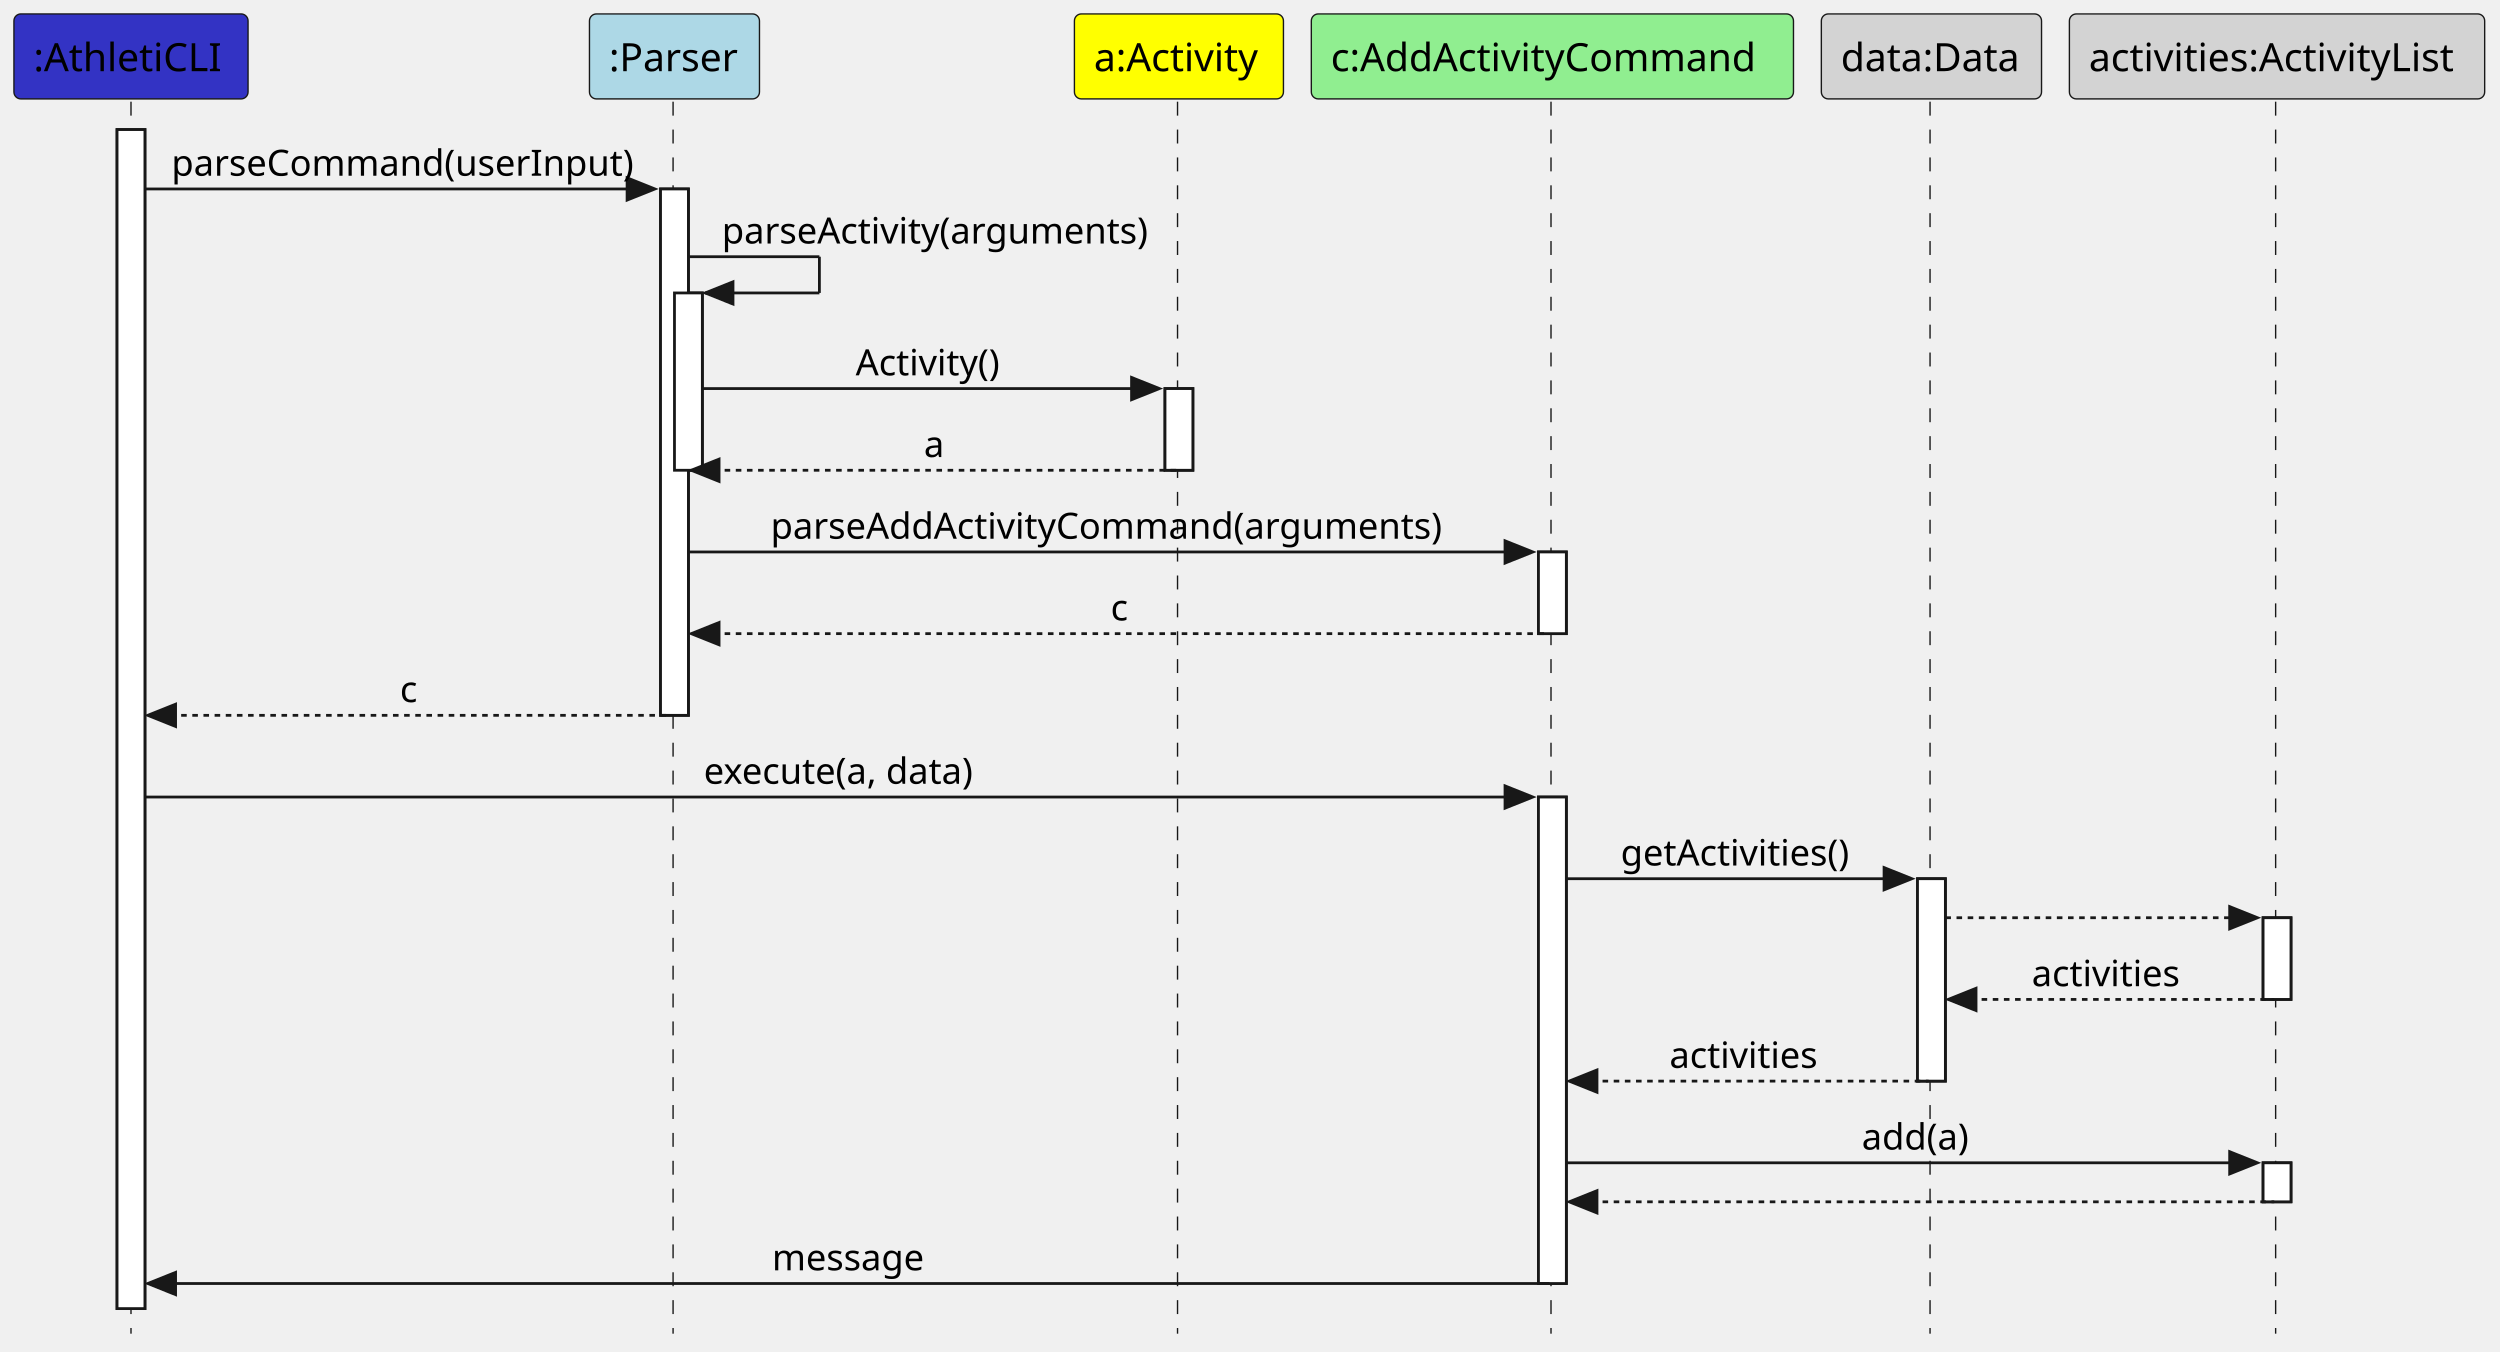
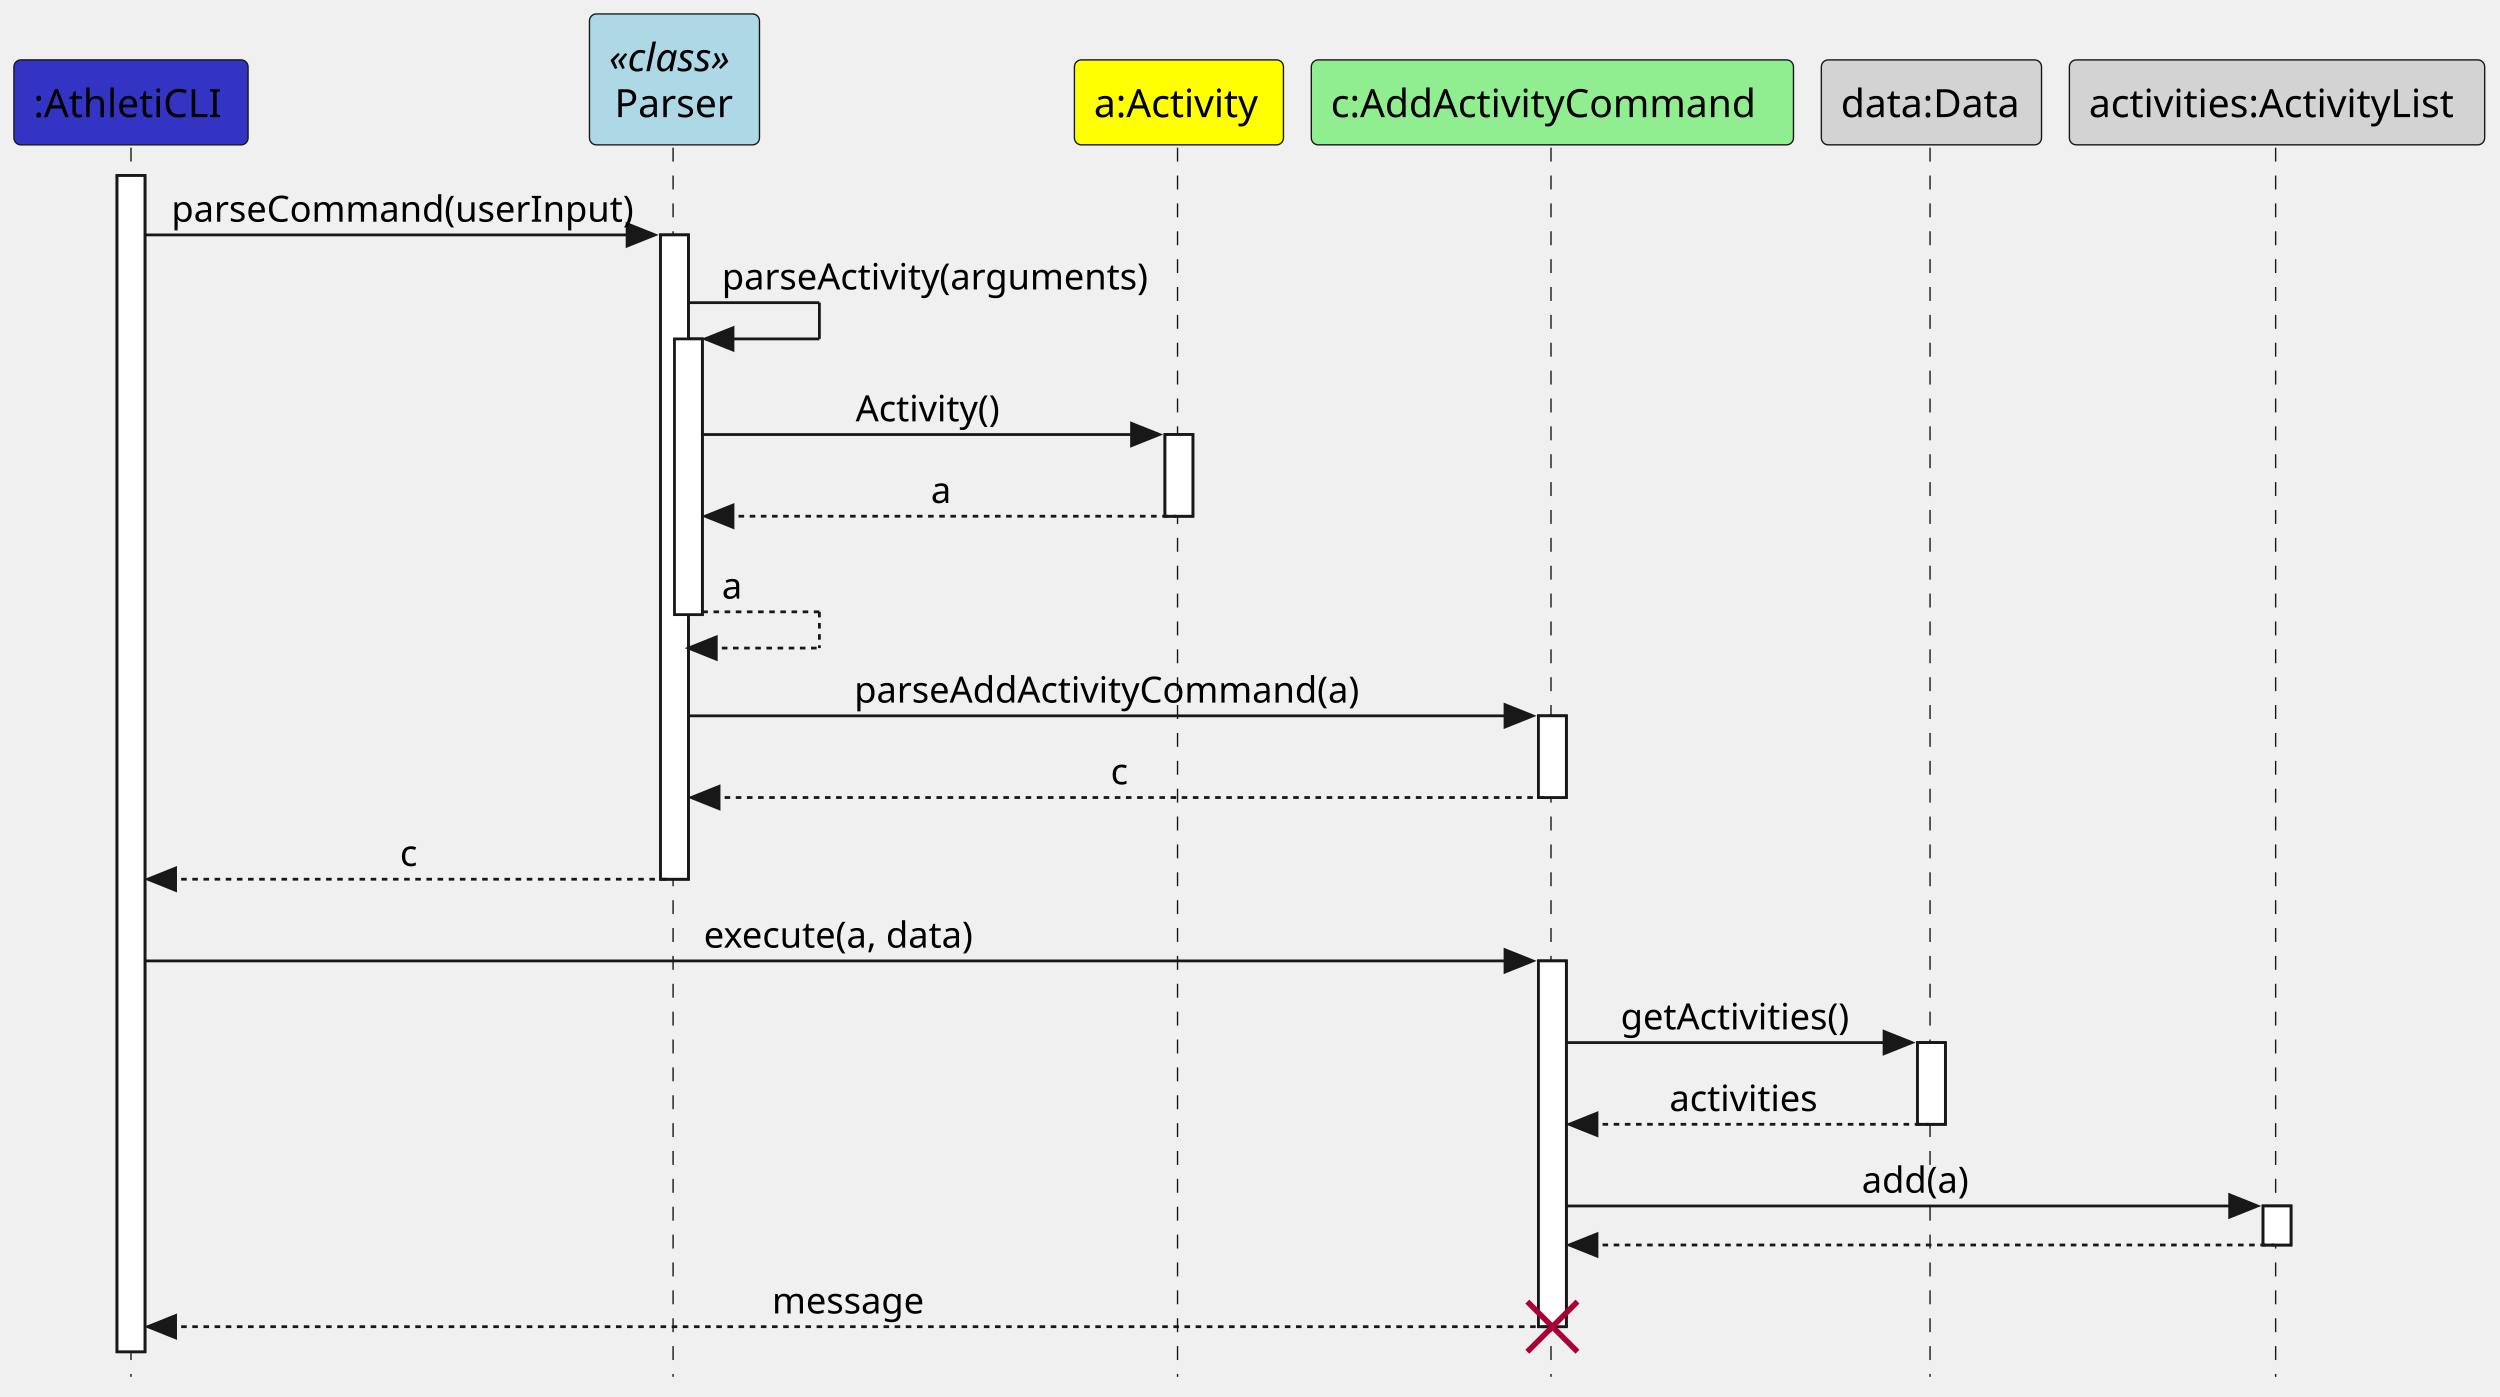
- <svg xmlns="http://www.w3.org/2000/svg" contentStyleType="text/css" height="485px" preserveAspectRatio="none" style="width:897px;height:485px;background:#FFFFFF;" version="1.1" viewBox="0 0 897 485" width="897px" zoomAndPan="magnify">
+ <svg xmlns="http://www.w3.org/2000/svg" contentStyleType="text/css" height="501px" preserveAspectRatio="none" style="width:897px;height:501px;background:#FFFFFF;" version="1.1" viewBox="0 0 897 501" width="897px" zoomAndPan="magnify">
  <defs />
  <g>
-     <rect fill="#FFFFFF" height="423.037" style="stroke:#181818;stroke-width:1.0;" width="10" x="42" y="46.488" />
-     <rect fill="#FFFFFF" height="188.863" style="stroke:#181818;stroke-width:1.0;" width="10" x="237" y="67.799" />
-     <rect fill="#FFFFFF" height="63.621" style="stroke:#181818;stroke-width:1.0;" width="10" x="242" y="105.109" />
-     <rect fill="#FFFFFF" height="29.311" style="stroke:#181818;stroke-width:1.0;" width="10" x="418" y="139.42" />
-     <rect fill="#FFFFFF" height="29.311" style="stroke:#181818;stroke-width:1.0;" width="10" x="552" y="198.041" />
-     <rect fill="#FFFFFF" height="174.553" style="stroke:#181818;stroke-width:1.0;" width="10" x="552" y="285.973" />
-     <rect fill="#FFFFFF" height="72.621" style="stroke:#181818;stroke-width:1.0;" width="10" x="688" y="315.283" />
-     <rect fill="#FFFFFF" height="29.311" style="stroke:#181818;stroke-width:1.0;" width="10" x="812" y="329.283" />
-     <rect fill="#FFFFFF" height="14" style="stroke:#181818;stroke-width:1.0;" width="10" x="812" y="417.215" />
-     <line style="stroke:#181818;stroke-width:0.5;stroke-dasharray:5.0,5.0;" x1="47" x2="47" y1="36.488" y2="478.525" />
-     <line style="stroke:#181818;stroke-width:0.5;stroke-dasharray:5.0,5.0;" x1="241.5" x2="241.5" y1="36.488" y2="478.525" />
-     <line style="stroke:#181818;stroke-width:0.5;stroke-dasharray:5.0,5.0;" x1="422.5" x2="422.5" y1="36.488" y2="478.525" />
-     <line style="stroke:#181818;stroke-width:0.5;stroke-dasharray:5.0,5.0;" x1="556.5" x2="556.5" y1="36.488" y2="478.525" />
-     <line style="stroke:#181818;stroke-width:0.5;stroke-dasharray:5.0,5.0;" x1="692.5" x2="692.5" y1="36.488" y2="478.525" />
-     <line style="stroke:#181818;stroke-width:0.5;stroke-dasharray:5.0,5.0;" x1="816.5" x2="816.5" y1="36.488" y2="478.525" />
-     <rect fill="#3333C4" height="30.488" rx="2.5" ry="2.5" style="stroke:#181818;stroke-width:0.5;" width="84" x="5" y="5" />
-     <text fill="#000000" font-family="sans-serif" font-size="14" lengthAdjust="spacing" textLength="70" x="12" y="25.535">:AthletiCLI</text>
-     <rect fill="#ADD8E6" height="30.488" rx="2.5" ry="2.5" style="stroke:#181818;stroke-width:0.5;" width="61" x="211.5" y="5" />
-     <text fill="#000000" font-family="sans-serif" font-size="14" lengthAdjust="spacing" textLength="47" x="218.5" y="25.535">:Parser</text>
-     <rect fill="#FFFF00" height="30.488" rx="2.5" ry="2.5" style="stroke:#181818;stroke-width:0.5;" width="75" x="385.5" y="5" />
-     <text fill="#000000" font-family="sans-serif" font-size="14" lengthAdjust="spacing" textLength="61" x="392.5" y="25.535">a:Activity</text>
-     <rect fill="#90EE90" height="30.488" rx="2.5" ry="2.5" style="stroke:#181818;stroke-width:0.5;" width="173" x="470.5" y="5" />
-     <text fill="#000000" font-family="sans-serif" font-size="14" lengthAdjust="spacing" textLength="159" x="477.5" y="25.535">c:AddActivityCommand</text>
-     <rect fill="#D3D3D3" height="30.488" rx="2.5" ry="2.5" style="stroke:#181818;stroke-width:0.5;" width="79" x="653.5" y="5" />
-     <text fill="#000000" font-family="sans-serif" font-size="14" lengthAdjust="spacing" textLength="65" x="660.5" y="25.535">data:Data</text>
-     <rect fill="#D3D3D3" height="30.488" rx="2.5" ry="2.5" style="stroke:#181818;stroke-width:0.5;" width="149" x="742.5" y="5" />
-     <text fill="#000000" font-family="sans-serif" font-size="14" lengthAdjust="spacing" textLength="135" x="749.5" y="25.535">activities:ActivityList</text>
-     <rect fill="#FFFFFF" height="423.037" style="stroke:#181818;stroke-width:1.0;" width="10" x="42" y="46.488" />
-     <rect fill="#FFFFFF" height="188.863" style="stroke:#181818;stroke-width:1.0;" width="10" x="237" y="67.799" />
-     <rect fill="#FFFFFF" height="63.621" style="stroke:#181818;stroke-width:1.0;" width="10" x="242" y="105.109" />
-     <rect fill="#FFFFFF" height="29.311" style="stroke:#181818;stroke-width:1.0;" width="10" x="418" y="139.42" />
-     <rect fill="#FFFFFF" height="29.311" style="stroke:#181818;stroke-width:1.0;" width="10" x="552" y="198.041" />
-     <rect fill="#FFFFFF" height="174.553" style="stroke:#181818;stroke-width:1.0;" width="10" x="552" y="285.973" />
-     <rect fill="#FFFFFF" height="72.621" style="stroke:#181818;stroke-width:1.0;" width="10" x="688" y="315.283" />
-     <rect fill="#FFFFFF" height="29.311" style="stroke:#181818;stroke-width:1.0;" width="10" x="812" y="329.283" />
-     <rect fill="#FFFFFF" height="14" style="stroke:#181818;stroke-width:1.0;" width="10" x="812" y="417.215" />
-     <polygon fill="#181818" points="225,63.799,235,67.799,225,71.799" style="stroke:#181818;stroke-width:1.0;" />
-     <line style="stroke:#181818;stroke-width:1.0;" x1="52" x2="231" y1="67.799" y2="67.799" />
-     <text fill="#000000" font-family="sans-serif" font-size="13" lengthAdjust="spacing" textLength="166" x="61.5" y="63.057">parseCommand(userInput)</text>
-     <line style="stroke:#181818;stroke-width:1.0;" x1="247" x2="294" y1="92.109" y2="92.109" />
-     <line style="stroke:#181818;stroke-width:1.0;" x1="294" x2="294" y1="92.109" y2="105.109" />
-     <line style="stroke:#181818;stroke-width:1.0;" x1="253" x2="294" y1="105.109" y2="105.109" />
-     <polygon fill="#181818" points="263,101.109,253,105.109,263,109.109" style="stroke:#181818;stroke-width:1.0;" />
-     <text fill="#000000" font-family="sans-serif" font-size="13" lengthAdjust="spacing" textLength="157" x="259" y="87.367">parseActivity(arguments)</text>
-     <polygon fill="#181818" points="406,135.42,416,139.42,406,143.42" style="stroke:#181818;stroke-width:1.0;" />
-     <line style="stroke:#181818;stroke-width:1.0;" x1="252" x2="412" y1="139.42" y2="139.42" />
-     <text fill="#000000" font-family="sans-serif" font-size="13" lengthAdjust="spacing" textLength="56" x="307" y="134.678">Activity()</text>
-     <polygon fill="#181818" points="258,164.731,248,168.731,258,172.731" style="stroke:#181818;stroke-width:1.0;" />
-     <line style="stroke:#181818;stroke-width:1.0;stroke-dasharray:2.0,2.0;" x1="252" x2="422" y1="168.731" y2="168.731" />
-     <text fill="#000000" font-family="sans-serif" font-size="13" lengthAdjust="spacing" textLength="7" x="331.5" y="163.988">a</text>
-     <polygon fill="#181818" points="540,194.041,550,198.041,540,202.041" style="stroke:#181818;stroke-width:1.0;" />
-     <line style="stroke:#181818;stroke-width:1.0;" x1="247" x2="546" y1="198.041" y2="198.041" />
-     <text fill="#000000" font-family="sans-serif" font-size="13" lengthAdjust="spacing" textLength="246" x="276.5" y="193.299">parseAddActivityCommand(arguments)</text>
-     <polygon fill="#181818" points="258,223.352,248,227.352,258,231.352" style="stroke:#181818;stroke-width:1.0;" />
-     <line style="stroke:#181818;stroke-width:1.0;stroke-dasharray:2.0,2.0;" x1="252" x2="556" y1="227.352" y2="227.352" />
-     <text fill="#000000" font-family="sans-serif" font-size="13" lengthAdjust="spacing" textLength="7" x="398.5" y="222.609">c</text>
-     <polygon fill="#181818" points="63,252.662,53,256.662,63,260.662" style="stroke:#181818;stroke-width:1.0;" />
-     <line style="stroke:#181818;stroke-width:1.0;stroke-dasharray:2.0,2.0;" x1="57" x2="241" y1="256.662" y2="256.662" />
-     <text fill="#000000" font-family="sans-serif" font-size="13" lengthAdjust="spacing" textLength="7" x="143.5" y="251.92">c</text>
-     <polygon fill="#181818" points="540,281.973,550,285.973,540,289.973" style="stroke:#181818;stroke-width:1.0;" />
-     <line style="stroke:#181818;stroke-width:1.0;" x1="52" x2="546" y1="285.973" y2="285.973" />
-     <text fill="#000000" font-family="sans-serif" font-size="13" lengthAdjust="spacing" textLength="99" x="252.5" y="281.231">execute(a, data)</text>
-     <polygon fill="#181818" points="676,311.283,686,315.283,676,319.283" style="stroke:#181818;stroke-width:1.0;" />
-     <line style="stroke:#181818;stroke-width:1.0;" x1="562" x2="682" y1="315.283" y2="315.283" />
-     <text fill="#000000" font-family="sans-serif" font-size="13" lengthAdjust="spacing" textLength="87" x="581.5" y="310.541">getActivities()</text>
-     <polygon fill="#181818" points="800,325.283,810,329.283,800,333.283" style="stroke:#181818;stroke-width:1.0;" />
-     <line style="stroke:#181818;stroke-width:1.0;stroke-dasharray:2.0,2.0;" x1="698" x2="806" y1="329.283" y2="329.283" />
-     <polygon fill="#181818" points="709,354.594,699,358.594,709,362.594" style="stroke:#181818;stroke-width:1.0;" />
-     <line style="stroke:#181818;stroke-width:1.0;stroke-dasharray:2.0,2.0;" x1="703" x2="816" y1="358.594" y2="358.594" />
-     <text fill="#000000" font-family="sans-serif" font-size="13" lengthAdjust="spacing" textLength="57" x="729" y="353.852">activities</text>
-     <polygon fill="#181818" points="573,383.904,563,387.904,573,391.904" style="stroke:#181818;stroke-width:1.0;" />
-     <line style="stroke:#181818;stroke-width:1.0;stroke-dasharray:2.0,2.0;" x1="567" x2="692" y1="387.904" y2="387.904" />
-     <text fill="#000000" font-family="sans-serif" font-size="13" lengthAdjust="spacing" textLength="57" x="599" y="383.162">activities</text>
-     <polygon fill="#181818" points="800,413.215,810,417.215,800,421.215" style="stroke:#181818;stroke-width:1.0;" />
-     <line style="stroke:#181818;stroke-width:1.0;" x1="562" x2="806" y1="417.215" y2="417.215" />
-     <text fill="#000000" font-family="sans-serif" font-size="13" lengthAdjust="spacing" textLength="38" x="668" y="412.473">add(a)</text>
-     <polygon fill="#181818" points="573,427.215,563,431.215,573,435.215" style="stroke:#181818;stroke-width:1.0;" />
-     <line style="stroke:#181818;stroke-width:1.0;stroke-dasharray:2.0,2.0;" x1="567" x2="816" y1="431.215" y2="431.215" />
-     <polygon fill="#181818" points="63,456.525,53,460.525,63,464.525" style="stroke:#181818;stroke-width:1.0;" />
-     <line style="stroke:#181818;stroke-width:1.0;" x1="57" x2="556" y1="460.525" y2="460.525" />
-     <text fill="#000000" font-family="sans-serif" font-size="13" lengthAdjust="spacing" textLength="55" x="277" y="455.783">message</text>
+     <rect fill="#FFFFFF" height="422.037" style="stroke:#181818;stroke-width:1.0;" width="10" x="42" y="62.977" />
+     <rect fill="#FFFFFF" height="231.174" style="stroke:#181818;stroke-width:1.0;" width="10" x="237" y="84.287" />
+     <rect fill="#FFFFFF" height="98.932" style="stroke:#181818;stroke-width:1.0;" width="10" x="242" y="121.598" />
+     <rect fill="#FFFFFF" height="29.311" style="stroke:#181818;stroke-width:1.0;" width="10" x="418" y="155.908" />
+     <rect fill="#FFFFFF" height="29.311" style="stroke:#181818;stroke-width:1.0;" width="10" x="552" y="256.84" />
+     <rect fill="#FFFFFF" height="131.242" style="stroke:#181818;stroke-width:1.0;" width="10" x="552" y="344.772" />
+     <rect fill="#FFFFFF" height="29.311" style="stroke:#181818;stroke-width:1.0;" width="10" x="688" y="374.082" />
+     <rect fill="#FFFFFF" height="14" style="stroke:#181818;stroke-width:1.0;" width="10" x="812" y="432.703" />
+     <line style="stroke:#181818;stroke-width:0.5;stroke-dasharray:5.0,5.0;" x1="47" x2="47" y1="52.977" y2="494.014" />
+     <line style="stroke:#181818;stroke-width:0.5;stroke-dasharray:5.0,5.0;" x1="241.5" x2="241.5" y1="52.977" y2="494.014" />
+     <line style="stroke:#181818;stroke-width:0.5;stroke-dasharray:5.0,5.0;" x1="422.5" x2="422.5" y1="52.977" y2="494.014" />
+     <line style="stroke:#181818;stroke-width:0.5;stroke-dasharray:5.0,5.0;" x1="556.5" x2="556.5" y1="52.977" y2="494.014" />
+     <line style="stroke:#181818;stroke-width:0.5;stroke-dasharray:5.0,5.0;" x1="692.5" x2="692.5" y1="52.977" y2="494.014" />
+     <line style="stroke:#181818;stroke-width:0.5;stroke-dasharray:5.0,5.0;" x1="816.5" x2="816.5" y1="52.977" y2="494.014" />
+     <rect fill="#3333C4" height="30.488" rx="2.5" ry="2.5" style="stroke:#181818;stroke-width:0.5;" width="84" x="5" y="21.488" />
+     <text fill="#000000" font-family="sans-serif" font-size="14" lengthAdjust="spacing" textLength="70" x="12" y="42.023">:AthletiCLI</text>
+     <rect fill="#ADD8E6" height="46.977" rx="2.5" ry="2.5" style="stroke:#181818;stroke-width:0.5;" width="61" x="211.5" y="5" />
+     <text fill="#000000" font-family="sans-serif" font-size="14" font-style="italic" lengthAdjust="spacing" textLength="47" x="218.5" y="25.535">«class»</text>
+     <text fill="#000000" font-family="sans-serif" font-size="14" lengthAdjust="spacing" textLength="43" x="220.5" y="42.023">Parser</text>
+     <rect fill="#FFFF00" height="30.488" rx="2.5" ry="2.5" style="stroke:#181818;stroke-width:0.5;" width="75" x="385.5" y="21.488" />
+     <text fill="#000000" font-family="sans-serif" font-size="14" lengthAdjust="spacing" textLength="61" x="392.5" y="42.023">a:Activity</text>
+     <rect fill="#90EE90" height="30.488" rx="2.5" ry="2.5" style="stroke:#181818;stroke-width:0.5;" width="173" x="470.5" y="21.488" />
+     <text fill="#000000" font-family="sans-serif" font-size="14" lengthAdjust="spacing" textLength="159" x="477.5" y="42.023">c:AddActivityCommand</text>
+     <rect fill="#D3D3D3" height="30.488" rx="2.5" ry="2.5" style="stroke:#181818;stroke-width:0.5;" width="79" x="653.5" y="21.488" />
+     <text fill="#000000" font-family="sans-serif" font-size="14" lengthAdjust="spacing" textLength="65" x="660.5" y="42.023">data:Data</text>
+     <rect fill="#D3D3D3" height="30.488" rx="2.5" ry="2.5" style="stroke:#181818;stroke-width:0.5;" width="149" x="742.5" y="21.488" />
+     <text fill="#000000" font-family="sans-serif" font-size="14" lengthAdjust="spacing" textLength="135" x="749.5" y="42.023">activities:ActivityList</text>
+     <rect fill="#FFFFFF" height="422.037" style="stroke:#181818;stroke-width:1.0;" width="10" x="42" y="62.977" />
+     <rect fill="#FFFFFF" height="231.174" style="stroke:#181818;stroke-width:1.0;" width="10" x="237" y="84.287" />
+     <rect fill="#FFFFFF" height="98.932" style="stroke:#181818;stroke-width:1.0;" width="10" x="242" y="121.598" />
+     <rect fill="#FFFFFF" height="29.311" style="stroke:#181818;stroke-width:1.0;" width="10" x="418" y="155.908" />
+     <rect fill="#FFFFFF" height="29.311" style="stroke:#181818;stroke-width:1.0;" width="10" x="552" y="256.84" />
+     <rect fill="#FFFFFF" height="131.242" style="stroke:#181818;stroke-width:1.0;" width="10" x="552" y="344.772" />
+     <rect fill="#FFFFFF" height="29.311" style="stroke:#181818;stroke-width:1.0;" width="10" x="688" y="374.082" />
+     <rect fill="#FFFFFF" height="14" style="stroke:#181818;stroke-width:1.0;" width="10" x="812" y="432.703" />
+     <polygon fill="#181818" points="225,80.287,235,84.287,225,88.287" style="stroke:#181818;stroke-width:1.0;" />
+     <line style="stroke:#181818;stroke-width:1.0;" x1="52" x2="231" y1="84.287" y2="84.287" />
+     <text fill="#000000" font-family="sans-serif" font-size="13" lengthAdjust="spacing" textLength="166" x="61.5" y="79.545">parseCommand(userInput)</text>
+     <line style="stroke:#181818;stroke-width:1.0;" x1="247" x2="294" y1="108.598" y2="108.598" />
+     <line style="stroke:#181818;stroke-width:1.0;" x1="294" x2="294" y1="108.598" y2="121.598" />
+     <line style="stroke:#181818;stroke-width:1.0;" x1="253" x2="294" y1="121.598" y2="121.598" />
+     <polygon fill="#181818" points="263,117.598,253,121.598,263,125.598" style="stroke:#181818;stroke-width:1.0;" />
+     <text fill="#000000" font-family="sans-serif" font-size="13" lengthAdjust="spacing" textLength="157" x="259" y="103.856">parseActivity(arguments)</text>
+     <polygon fill="#181818" points="406,151.908,416,155.908,406,159.908" style="stroke:#181818;stroke-width:1.0;" />
+     <line style="stroke:#181818;stroke-width:1.0;" x1="252" x2="412" y1="155.908" y2="155.908" />
+     <text fill="#000000" font-family="sans-serif" font-size="13" lengthAdjust="spacing" textLength="56" x="307" y="151.166">Activity()</text>
+     <polygon fill="#181818" points="263,181.219,253,185.219,263,189.219" style="stroke:#181818;stroke-width:1.0;" />
+     <line style="stroke:#181818;stroke-width:1.0;stroke-dasharray:2.0,2.0;" x1="257" x2="422" y1="185.219" y2="185.219" />
+     <text fill="#000000" font-family="sans-serif" font-size="13" lengthAdjust="spacing" textLength="7" x="334" y="180.477">a</text>
+     <line style="stroke:#181818;stroke-width:1.0;stroke-dasharray:2.0,2.0;" x1="252" x2="294" y1="219.529" y2="219.529" />
+     <line style="stroke:#181818;stroke-width:1.0;stroke-dasharray:2.0,2.0;" x1="294" x2="294" y1="219.529" y2="232.529" />
+     <line style="stroke:#181818;stroke-width:1.0;stroke-dasharray:2.0,2.0;" x1="247" x2="294" y1="232.529" y2="232.529" />
+     <polygon fill="#181818" points="257,228.529,247,232.529,257,236.529" style="stroke:#181818;stroke-width:1.0;" />
+     <text fill="#000000" font-family="sans-serif" font-size="13" lengthAdjust="spacing" textLength="7" x="259" y="214.787">a</text>
+     <polygon fill="#181818" points="540,252.84,550,256.84,540,260.84" style="stroke:#181818;stroke-width:1.0;" />
+     <line style="stroke:#181818;stroke-width:1.0;" x1="247" x2="546" y1="256.84" y2="256.84" />
+     <text fill="#000000" font-family="sans-serif" font-size="13" lengthAdjust="spacing" textLength="186" x="306.5" y="252.098">parseAddActivityCommand(a)</text>
+     <polygon fill="#181818" points="258,282.15,248,286.15,258,290.15" style="stroke:#181818;stroke-width:1.0;" />
+     <line style="stroke:#181818;stroke-width:1.0;stroke-dasharray:2.0,2.0;" x1="252" x2="556" y1="286.15" y2="286.15" />
+     <text fill="#000000" font-family="sans-serif" font-size="13" lengthAdjust="spacing" textLength="7" x="398.5" y="281.408">c</text>
+     <polygon fill="#181818" points="63,311.461,53,315.461,63,319.461" style="stroke:#181818;stroke-width:1.0;" />
+     <line style="stroke:#181818;stroke-width:1.0;stroke-dasharray:2.0,2.0;" x1="57" x2="241" y1="315.461" y2="315.461" />
+     <text fill="#000000" font-family="sans-serif" font-size="13" lengthAdjust="spacing" textLength="7" x="143.5" y="310.719">c</text>
+     <polygon fill="#181818" points="540,340.772,550,344.772,540,348.772" style="stroke:#181818;stroke-width:1.0;" />
+     <line style="stroke:#181818;stroke-width:1.0;" x1="52" x2="546" y1="344.772" y2="344.772" />
+     <text fill="#000000" font-family="sans-serif" font-size="13" lengthAdjust="spacing" textLength="99" x="252.5" y="340.029">execute(a, data)</text>
+     <polygon fill="#181818" points="676,370.082,686,374.082,676,378.082" style="stroke:#181818;stroke-width:1.0;" />
+     <line style="stroke:#181818;stroke-width:1.0;" x1="562" x2="682" y1="374.082" y2="374.082" />
+     <text fill="#000000" font-family="sans-serif" font-size="13" lengthAdjust="spacing" textLength="87" x="581.5" y="369.34">getActivities()</text>
+     <polygon fill="#181818" points="573,399.393,563,403.393,573,407.393" style="stroke:#181818;stroke-width:1.0;" />
+     <line style="stroke:#181818;stroke-width:1.0;stroke-dasharray:2.0,2.0;" x1="567" x2="692" y1="403.393" y2="403.393" />
+     <text fill="#000000" font-family="sans-serif" font-size="13" lengthAdjust="spacing" textLength="57" x="599" y="398.65">activities</text>
+     <polygon fill="#181818" points="800,428.703,810,432.703,800,436.703" style="stroke:#181818;stroke-width:1.0;" />
+     <line style="stroke:#181818;stroke-width:1.0;" x1="562" x2="806" y1="432.703" y2="432.703" />
+     <text fill="#000000" font-family="sans-serif" font-size="13" lengthAdjust="spacing" textLength="38" x="668" y="427.961">add(a)</text>
+     <polygon fill="#181818" points="573,442.703,563,446.703,573,450.703" style="stroke:#181818;stroke-width:1.0;" />
+     <line style="stroke:#181818;stroke-width:1.0;stroke-dasharray:2.0,2.0;" x1="567" x2="816" y1="446.703" y2="446.703" />
+     <polygon fill="#181818" points="63,472.014,53,476.014,63,480.014" style="stroke:#181818;stroke-width:1.0;" />
+     <line style="stroke:#181818;stroke-width:1.0;stroke-dasharray:2.0,2.0;" x1="57" x2="556" y1="476.014" y2="476.014" />
+     <text fill="#000000" font-family="sans-serif" font-size="13" lengthAdjust="spacing" textLength="55" x="277" y="471.272">message</text>
+     <line style="stroke:#A80036;stroke-width:2.0;" x1="548" x2="566" y1="467.014" y2="485.014" />
+     <line style="stroke:#A80036;stroke-width:2.0;" x1="548" x2="566" y1="485.014" y2="467.014" />
  </g>
</svg>
